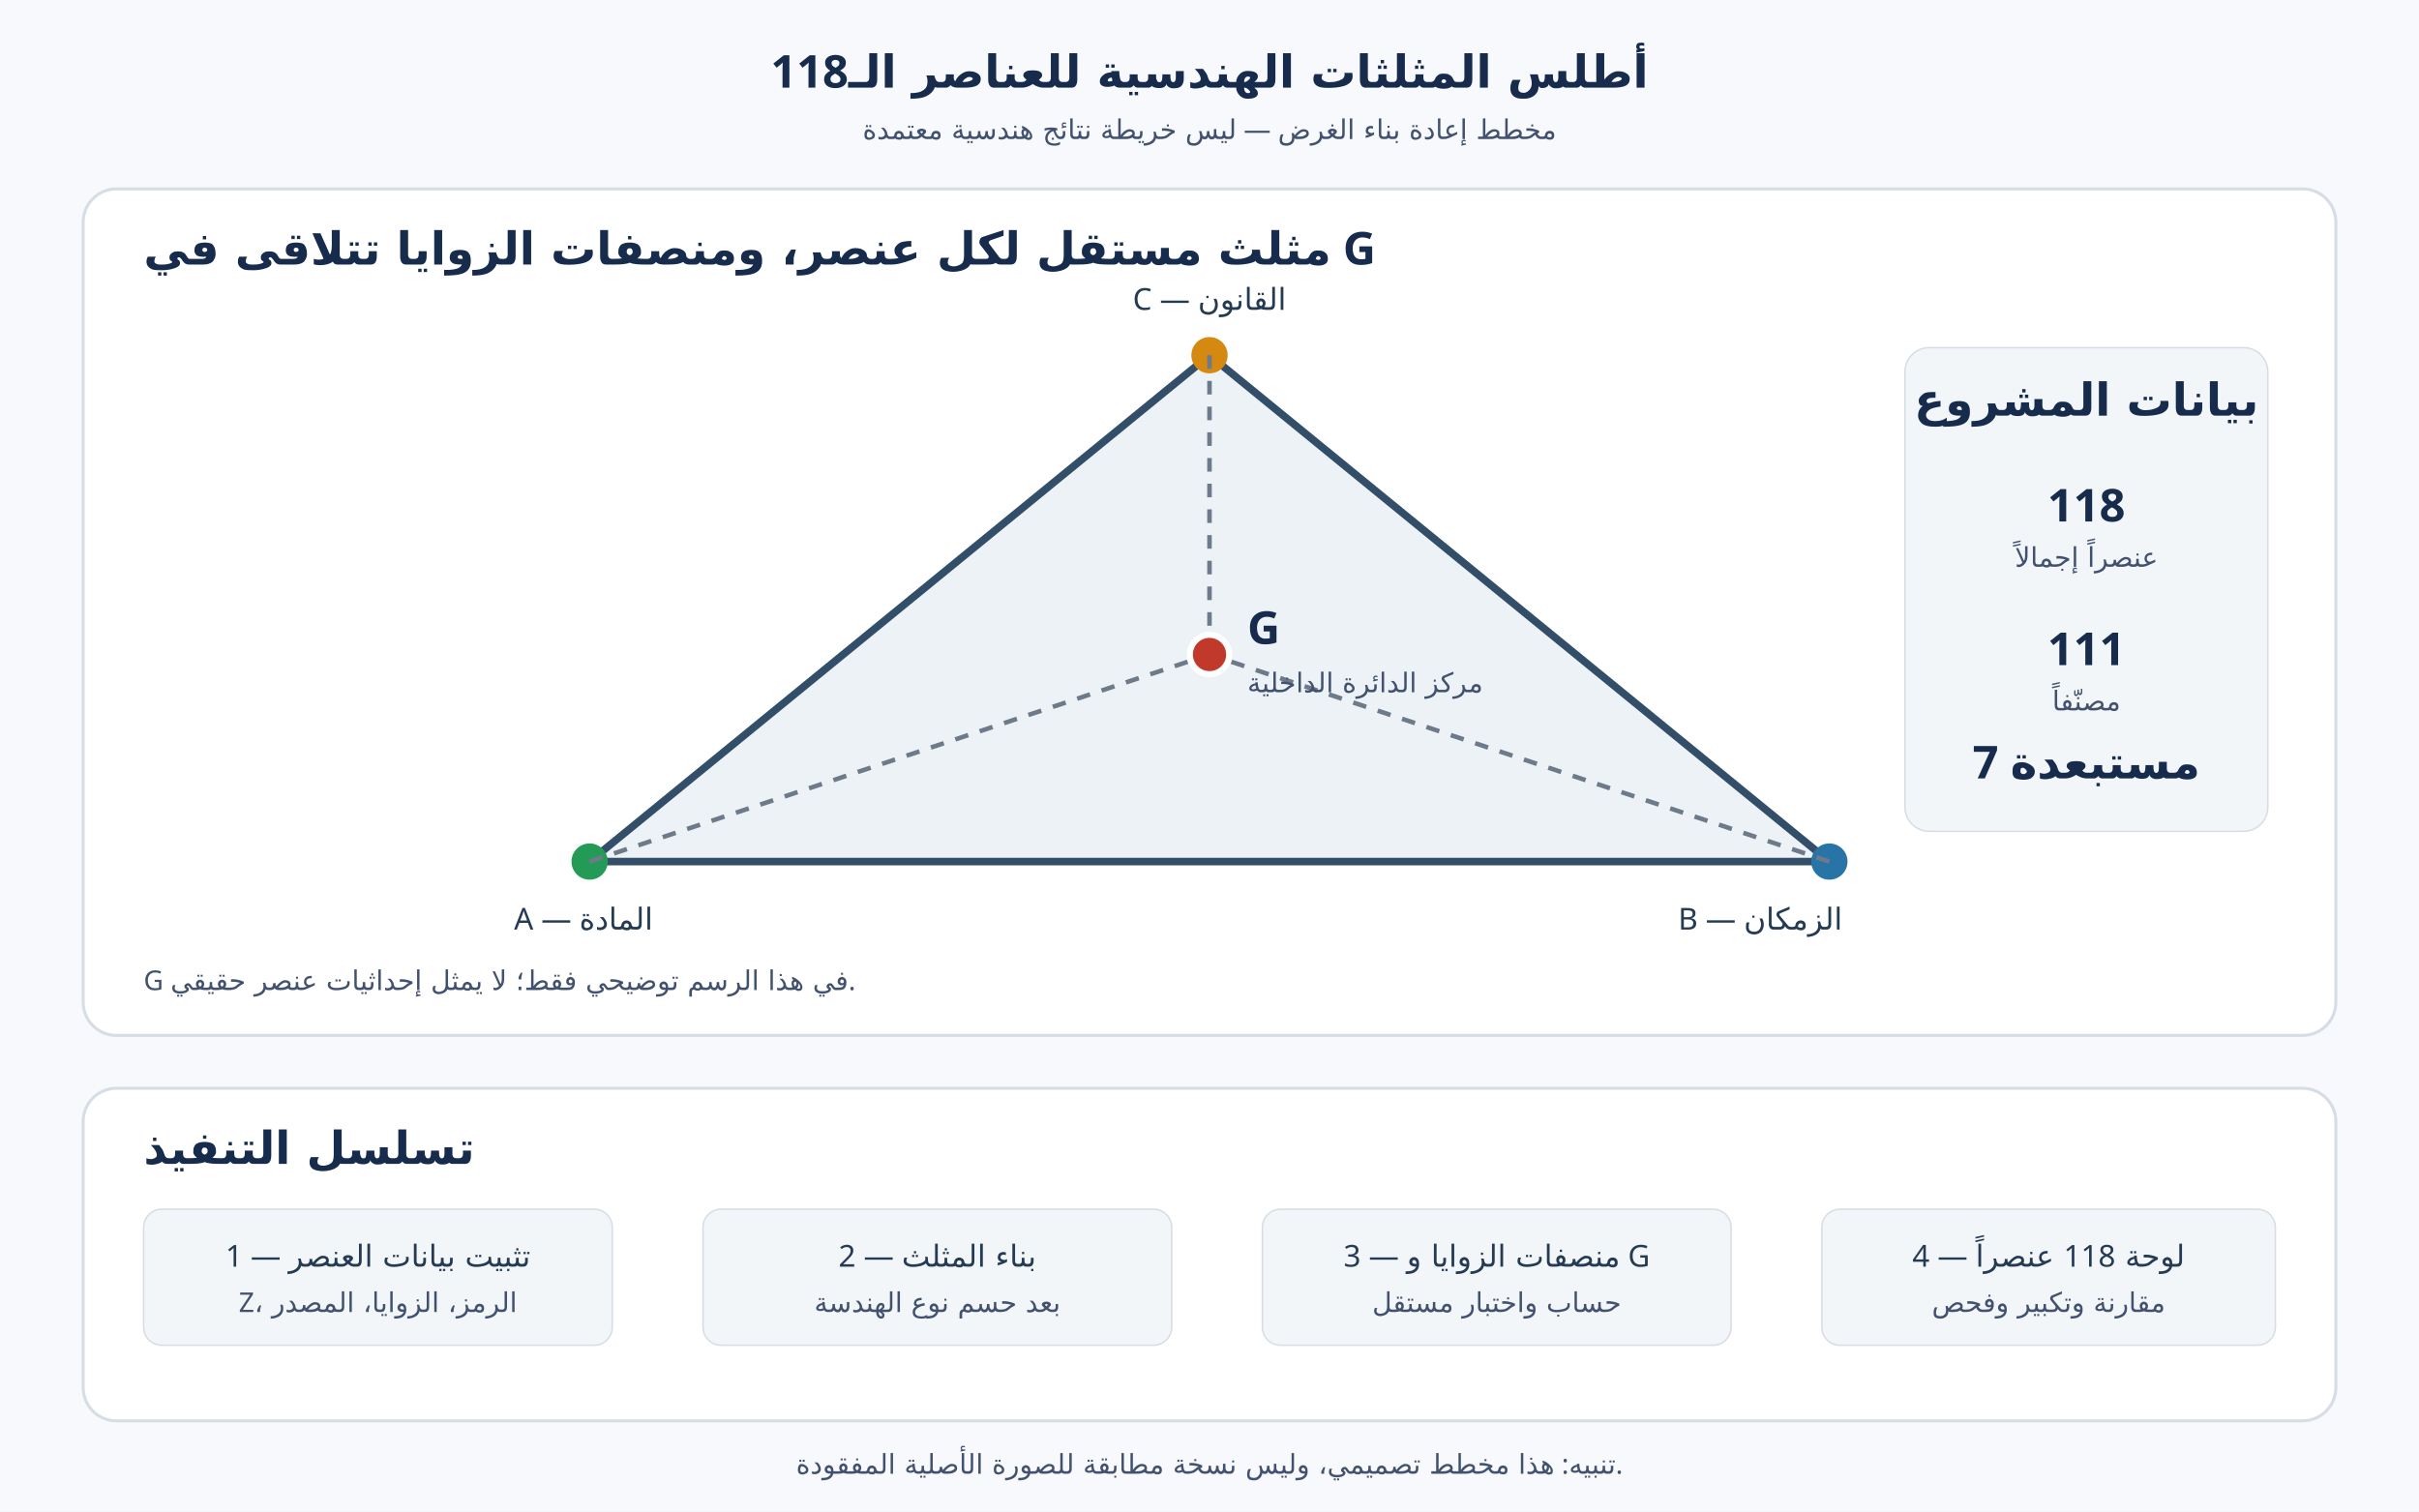
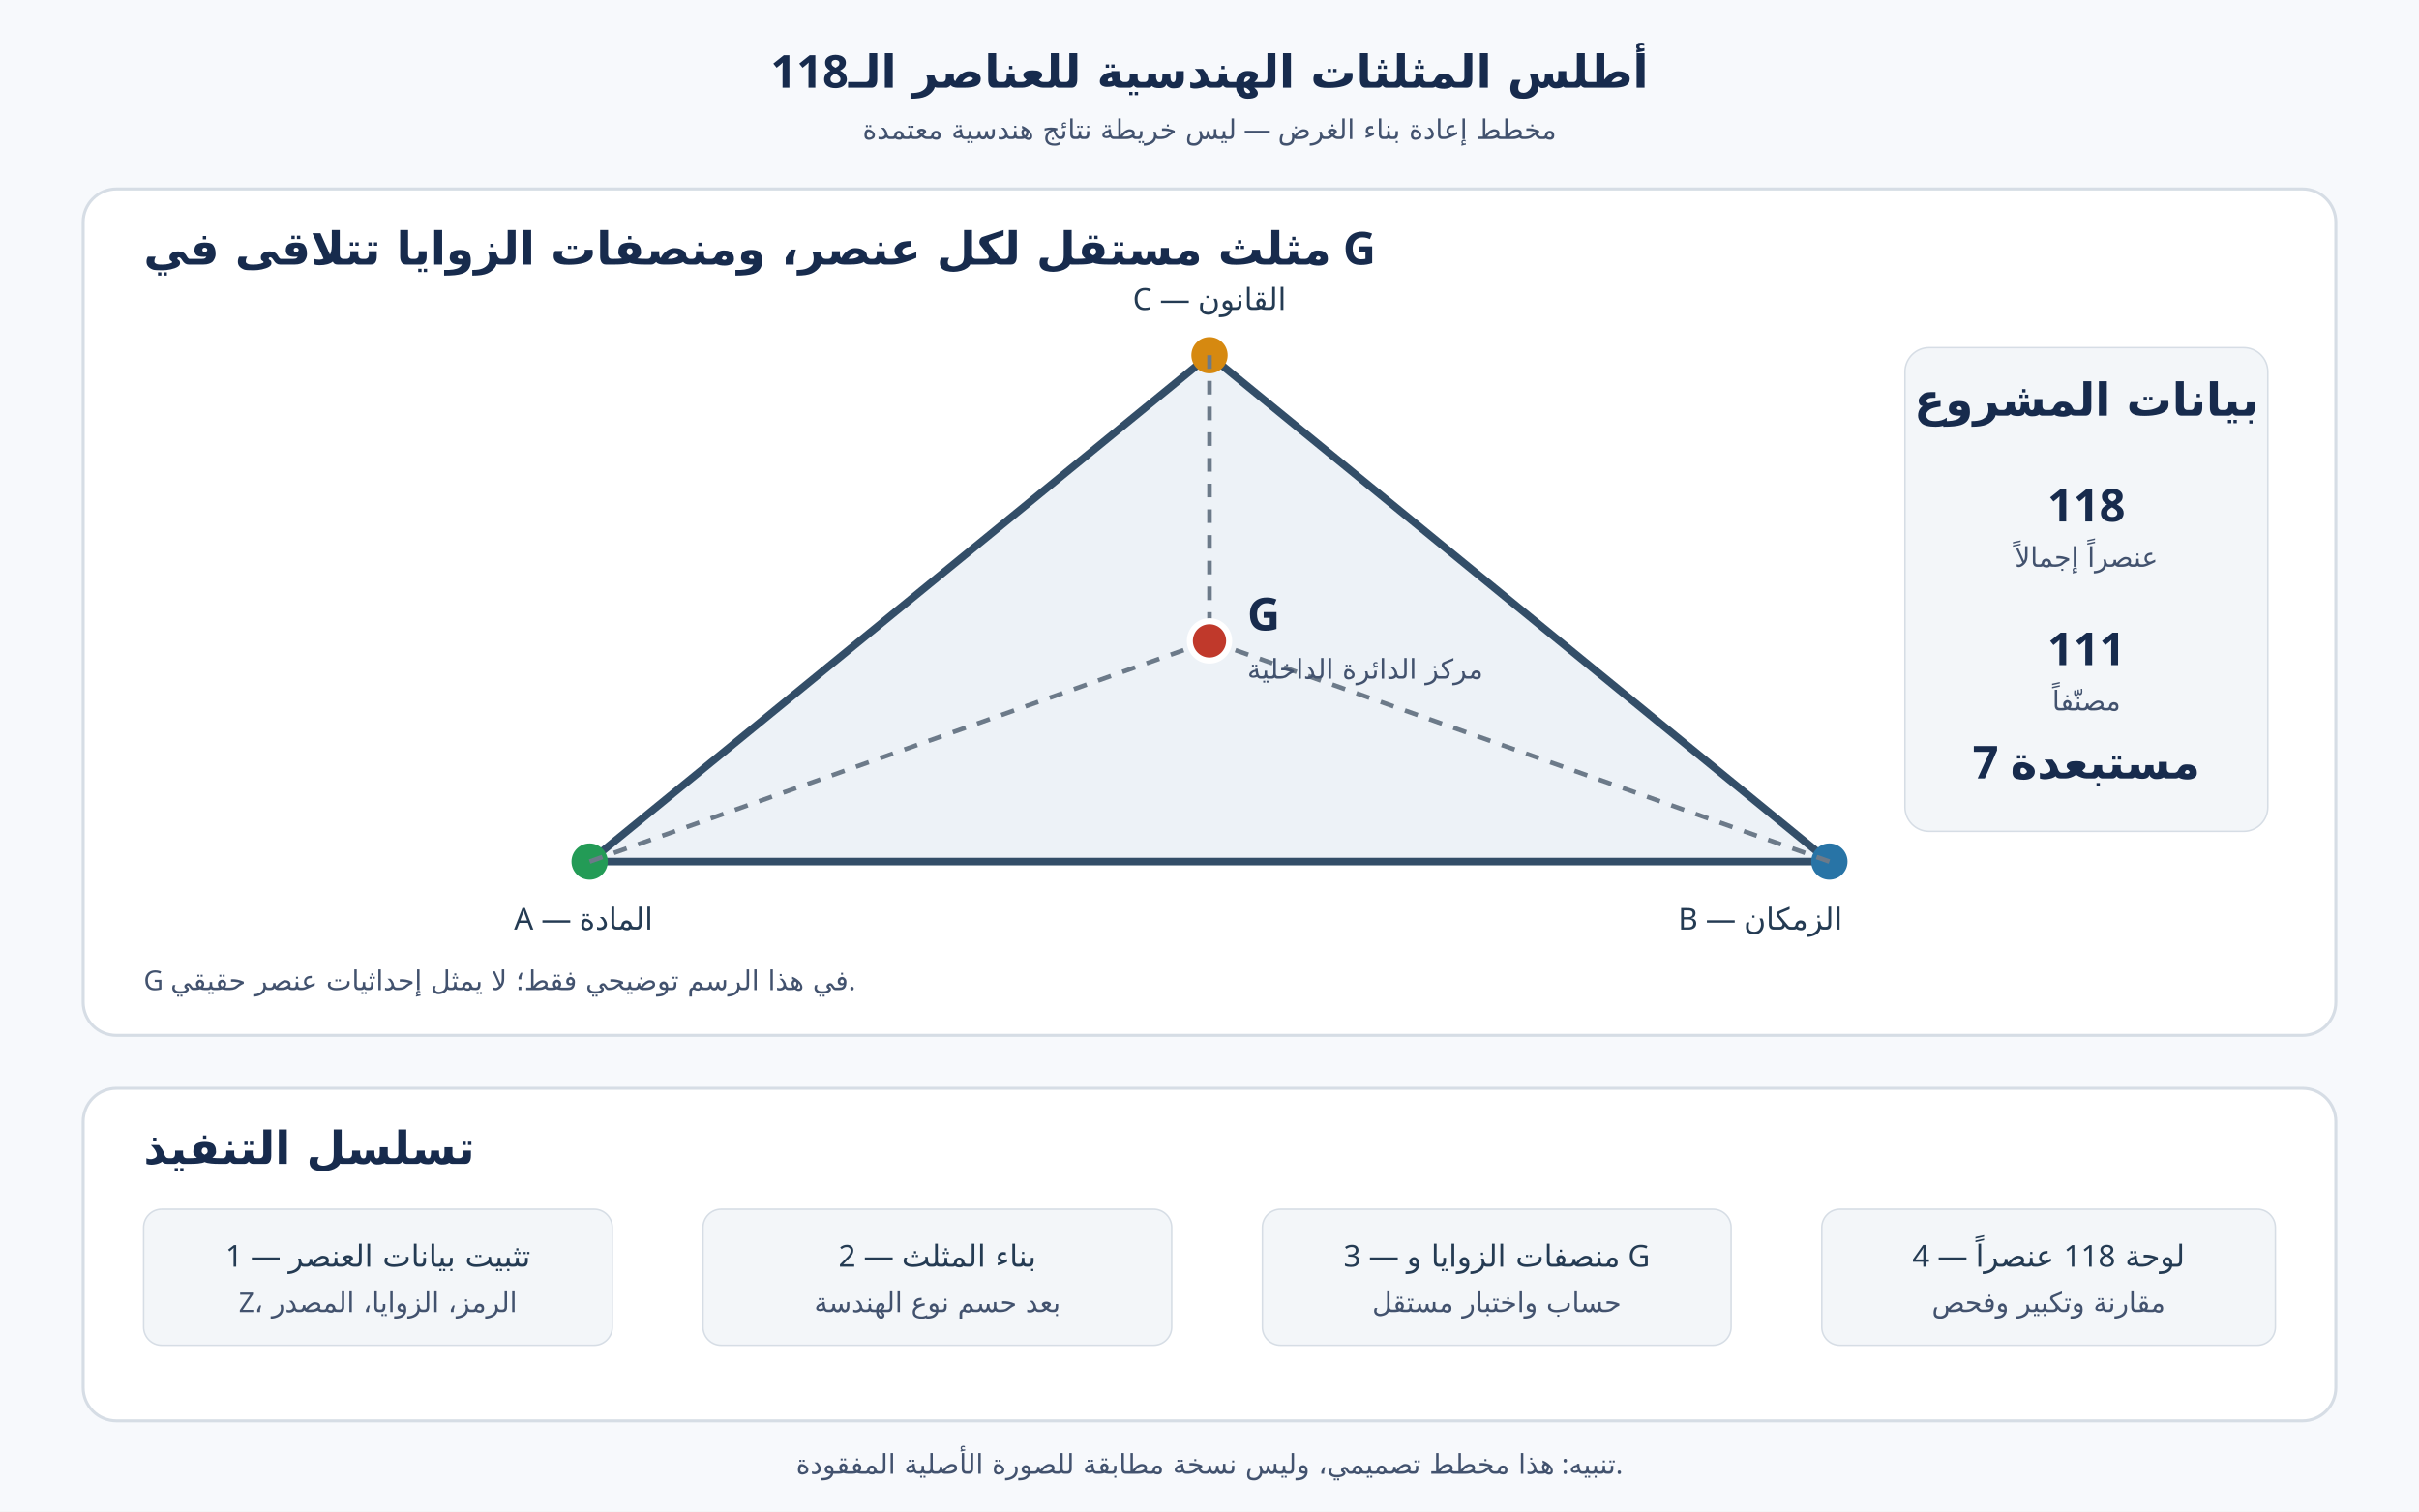
<svg xmlns="http://www.w3.org/2000/svg" viewBox="0 0 1600 1000">
  <defs>
    <style>.h{font:700 30px sans-serif;fill:#172b4d}.s{font:18px sans-serif;fill:#42526e}.b{font:20px sans-serif;fill:#243b53}.p{fill:#fff;stroke:#d6dde5;stroke-width:2}.d{stroke:#6c7a89;stroke-width:3;stroke-dasharray:9 8;fill:none}</style>
  </defs>
  <rect width="1600" height="1000" fill="#f7f9fc" />
  <text x="800" y="58" text-anchor="middle" class="h">أطلس المثلثات الهندسية للعناصر الـ118</text>
  <text x="800" y="92" text-anchor="middle" class="s">مخطط إعادة بناء الغرض — ليس خريطة نتائج هندسية معتمدة</text>
  <rect x="55" y="125" width="1490" height="560" rx="22" class="p" />
  <text x="95" y="175" class="h">مثلث مستقل لكل عنصر، ومنصفات الزوايا تتلاقى في G</text>
  <polygon points="390,570 800,235 1210,570" fill="#edf2f7" stroke="#334e68" stroke-width="5" />
  <circle cx="390" cy="570" r="12" fill="#239b56" />
  <circle cx="1210" cy="570" r="12" fill="#2874a6" />
  <circle cx="800" cy="235" r="12" fill="#d68910" />
  <text x="340" y="615" class="b">A — المادة</text>
  <text x="1110" y="615" class="b">B — الزمكان</text>
  <text x="800" y="205" text-anchor="middle" class="b">C — القانون</text>
-   <path d="M390 570 L800 433 M1210 570 L800 433 M800 235 L800 433" class="d" />
-   <circle cx="800" cy="433" r="13" fill="#c0392b" stroke="#fff" stroke-width="4" />
-   <text x="825" y="426" class="h">G</text>
-   <text x="825" y="458" class="s">مركز الدائرة الداخلية</text>
+   <path d="M390 570 L800 424 M1210 570 L800 424 M800 235 L800 424" class="d" />
+   <circle cx="800" cy="424" r="13" fill="#c0392b" stroke="#fff" stroke-width="4" />
+   <text x="825" y="417" class="h">G</text>
+   <text x="825" y="449" class="s">مركز الدائرة الداخلية</text>
  <rect x="1260" y="230" width="240" height="320" rx="16" fill="#f3f6f9" stroke="#d6dde5" />
  <text x="1380" y="275" text-anchor="middle" class="h">بيانات المشروع</text>
  <text x="1380" y="345" text-anchor="middle" class="h">118</text>
  <text x="1380" y="375" text-anchor="middle" class="s">عنصراً إجمالاً</text>
  <text x="1380" y="440" text-anchor="middle" class="h">111</text>
  <text x="1380" y="470" text-anchor="middle" class="s">مصنّفاً</text>
  <text x="1380" y="515" text-anchor="middle" class="h">7 مستبعدة</text>
  <text x="95" y="655" class="s">G في هذا الرسم توضيحي فقط؛ لا يمثل إحداثيات عنصر حقيقي.</text>
  <rect x="55" y="720" width="1490" height="220" rx="22" class="p" />
  <text x="95" y="770" class="h">تسلسل التنفيذ</text>
  <g fill="#f3f6f9" stroke="#d6dde5">
    <rect x="95" y="800" width="310" height="90" rx="12" />
    <rect x="465" y="800" width="310" height="90" rx="12" />
    <rect x="835" y="800" width="310" height="90" rx="12" />
    <rect x="1205" y="800" width="300" height="90" rx="12" />
  </g>
  <g class="b" text-anchor="middle">
    <text x="250" y="838">1 — تثبيت بيانات العنصر</text>
    <text x="620" y="838">2 — بناء المثلث</text>
    <text x="990" y="838">3 — منصفات الزوايا و G</text>
    <text x="1355" y="838">4 — لوحة 118 عنصراً</text>
  </g>
  <g class="s" text-anchor="middle">
    <text x="250" y="868">Z، الرمز، الزوايا، المصدر</text>
    <text x="620" y="868">بعد حسم نوع الهندسة</text>
    <text x="990" y="868">حساب واختبار مستقل</text>
    <text x="1355" y="868">مقارنة وتكبير وفحص</text>
  </g>
  <text x="800" y="975" text-anchor="middle" class="s">تنبيه: هذا مخطط تصميمي، وليس نسخة مطابقة للصورة الأصلية المفقودة.</text>
</svg>
